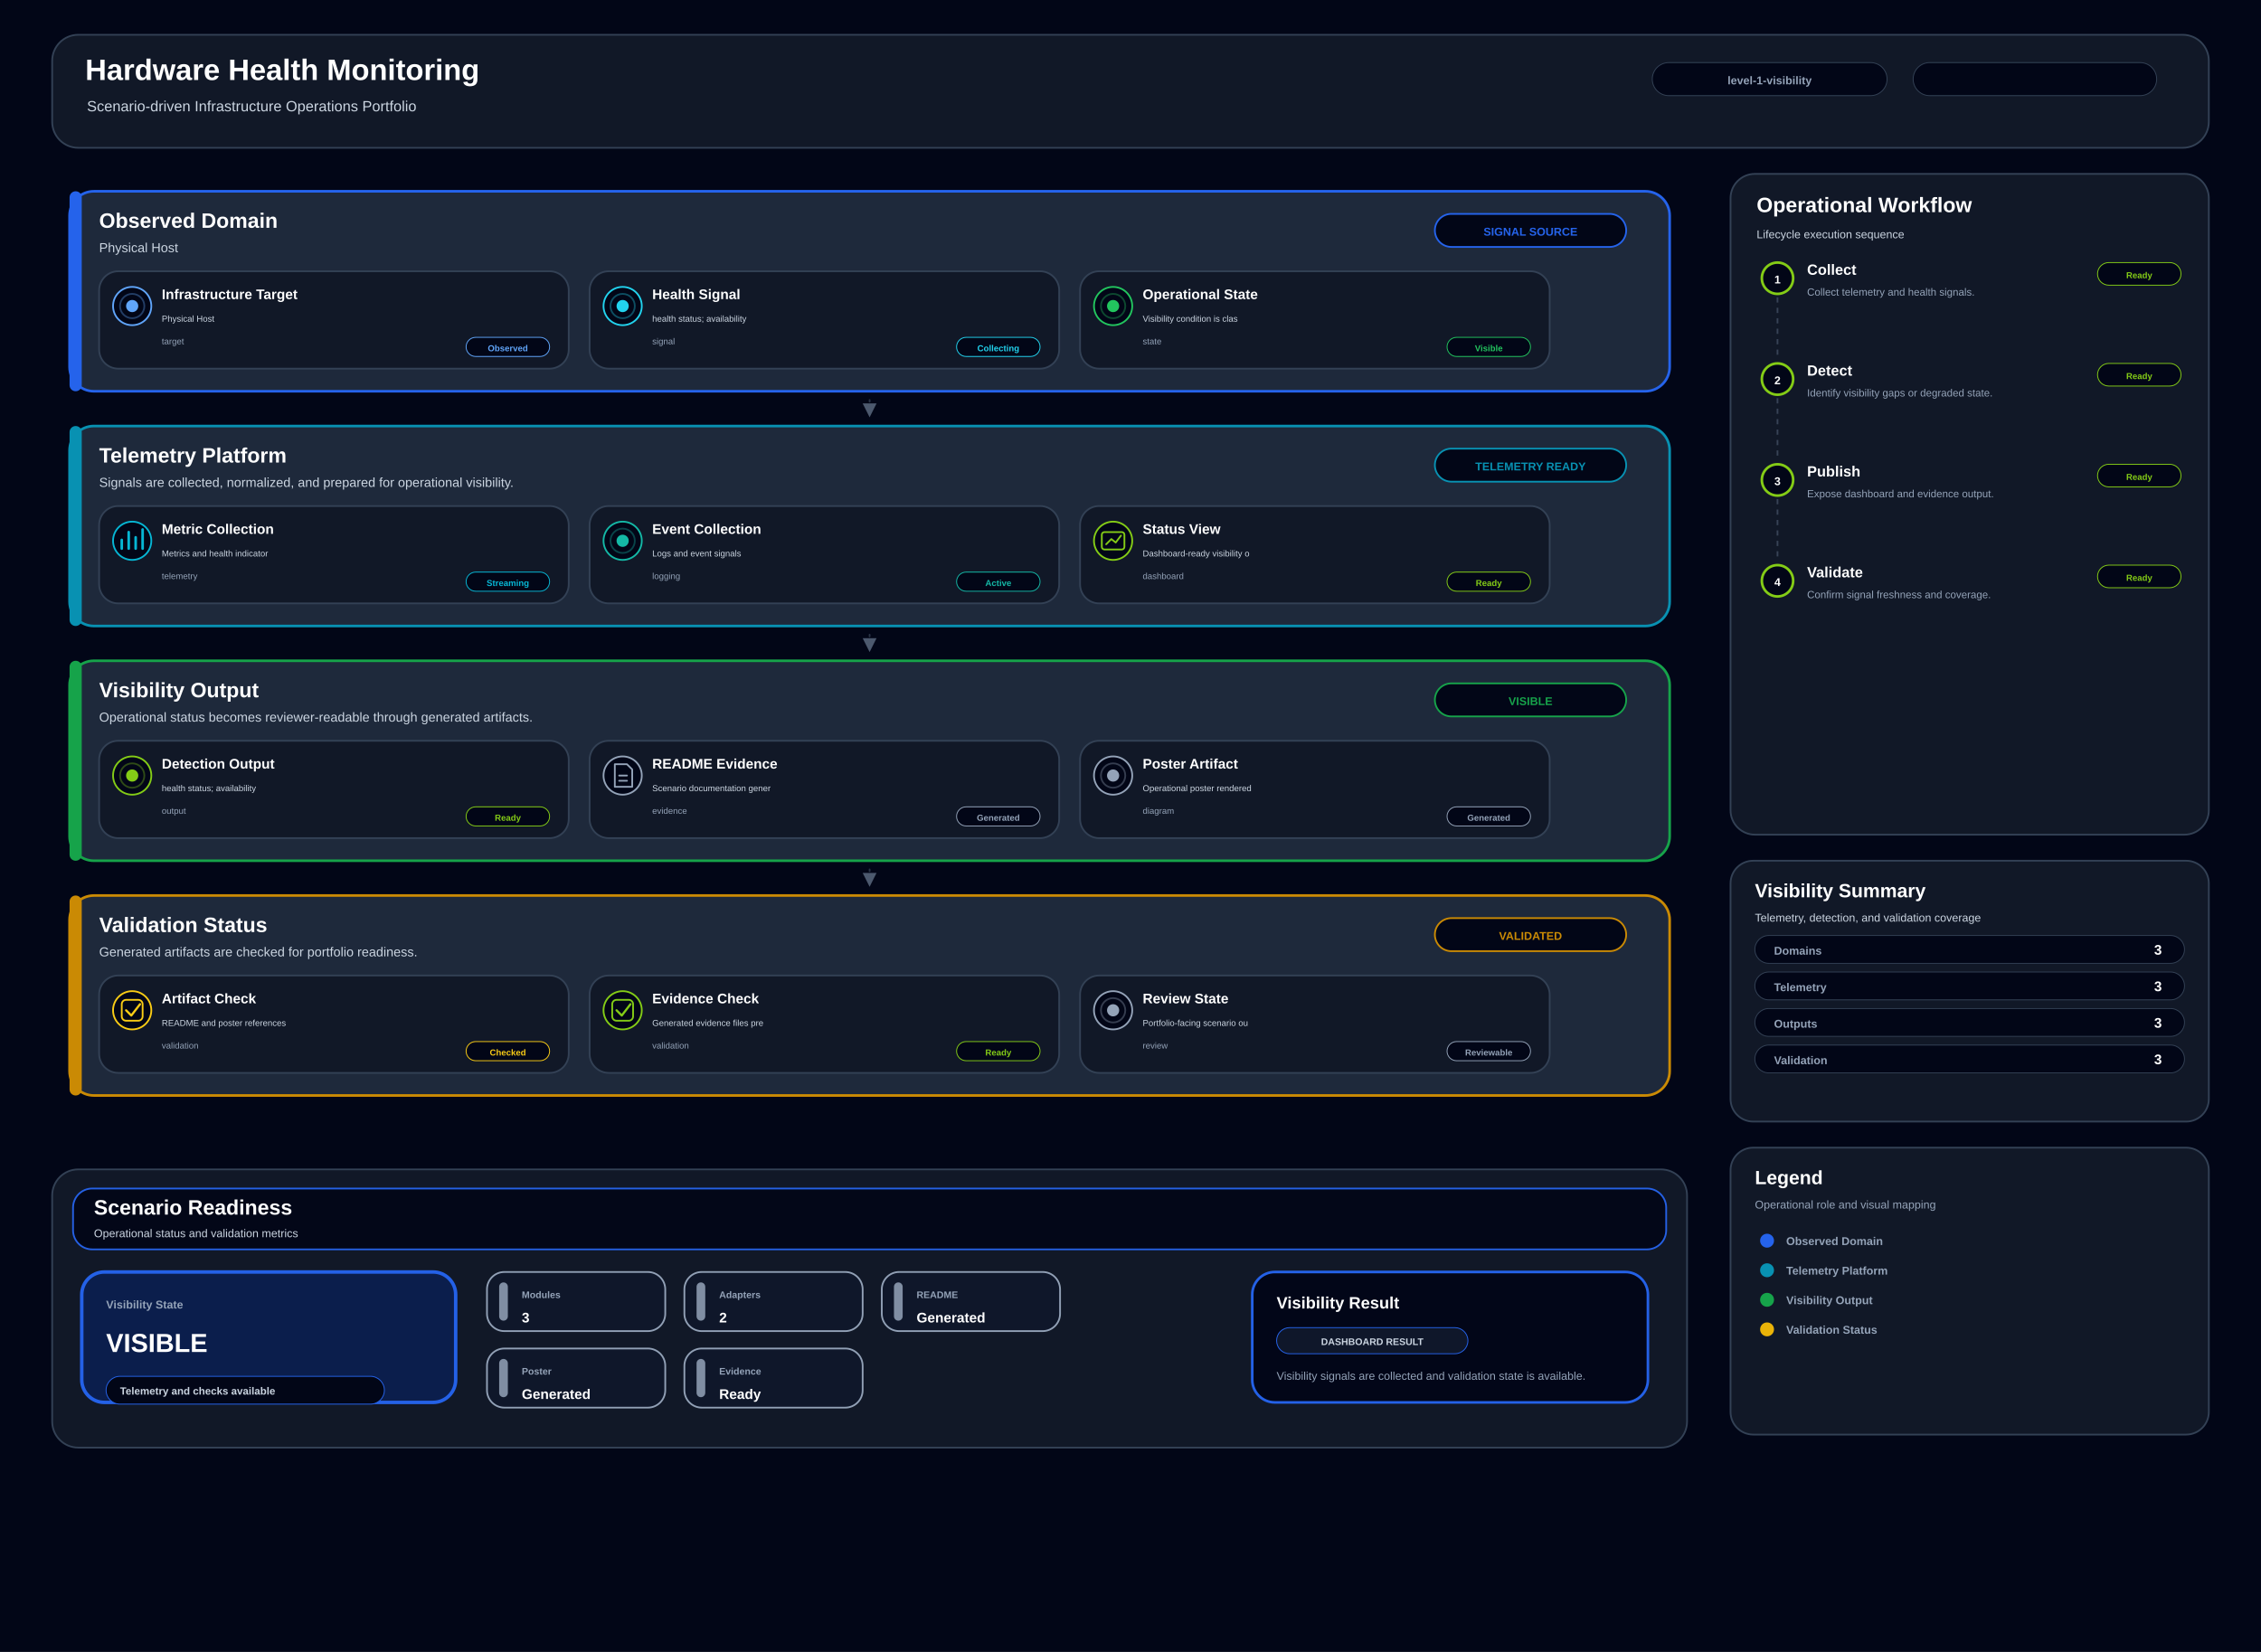
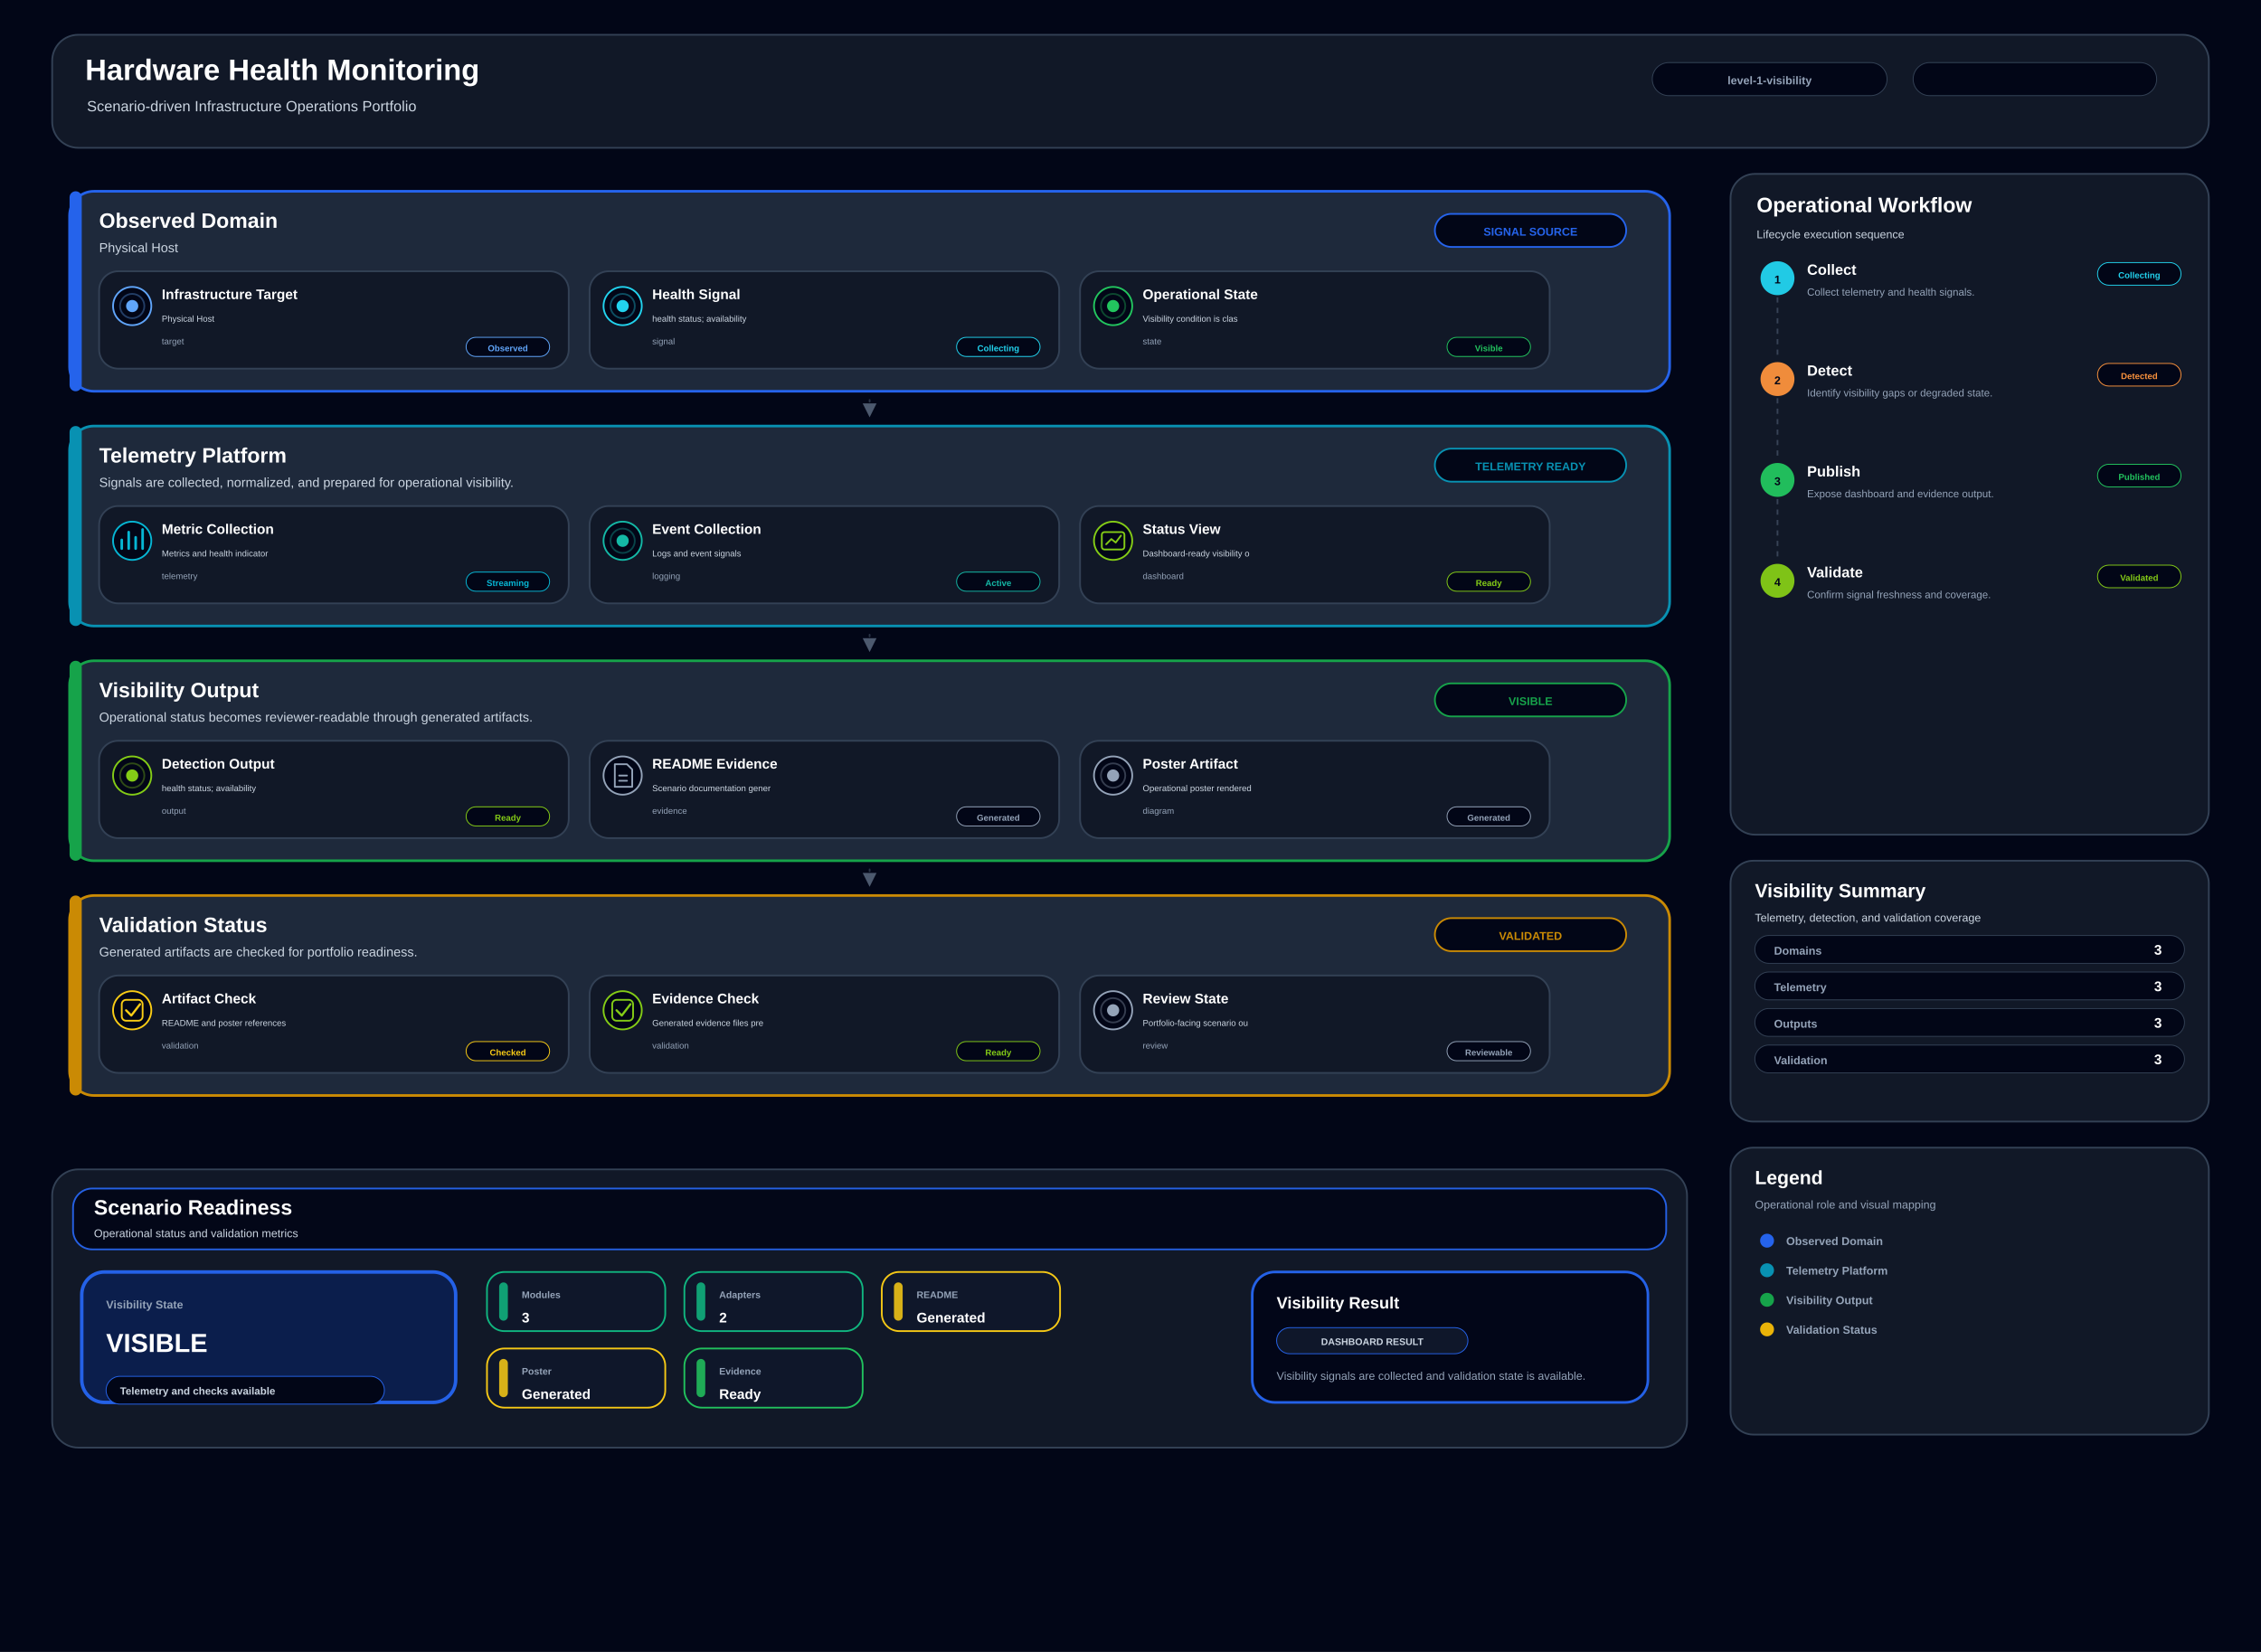
<svg xmlns="http://www.w3.org/2000/svg" width="2600" height="1900" viewBox="0 0 2600 1900" font-family="Arial, Helvetica, sans-serif">
  <style>text { font-family: Arial, Helvetica, sans-serif; letter-spacing: normal; word-spacing: normal; text-rendering: optimizeLegibility; font-kerning: normal; }</style>
  <style>text { font-family: Arial, Helvetica, sans-serif; letter-spacing: normal; word-spacing: normal; text-rendering: optimizeLegibility; font-kerning: normal; }</style>
  <rect width="2600" height="1900" fill="#020617" />
  <rect x="60" y="40" width="2480" height="130" rx="30" fill="#111827" stroke="#334155" stroke-width="2" />
  <text x="98" y="92" fill="#ffffff" font-size="34" font-weight="bold">Hardware Health Monitoring</text>
  <text x="100" y="128" fill="#cbd5e1" font-size="17">Scenario-driven Infrastructure Operations Portfolio</text>
  <rect x="1900" y="72" width="270" height="38" rx="19" fill="#020617" stroke="#334155" stroke-width="1" />
  <text x="2035" y="97" fill="#94a3b8" font-size="13" text-anchor="middle" font-weight="bold">level-1-visibility</text>
  <rect x="2200" y="72" width="280" height="38" rx="19" fill="#020617" stroke="#334155" stroke-width="1" />
  <text x="2340" y="97" fill="#94a3b8" font-size="13" text-anchor="middle" font-weight="bold" />
  <rect x="80" y="220" width="1840" height="230" rx="28" fill="#1e293b" stroke="#2563eb" stroke-width="3" />
  <rect x="80" y="220" width="14" height="230" rx="7" fill="#2563eb" />
  <text x="114" y="262" fill="#ffffff" font-size="24" font-weight="bold">Observed Domain</text>
  <text x="114" y="290" fill="#cbd5e1" font-size="15">Physical Host</text>
  <rect x="1650" y="246" width="220" height="38" rx="19" fill="#020617" stroke="#2563eb" stroke-width="2" />
  <text x="1760" y="271" fill="#2563eb" font-size="13" text-anchor="middle" font-weight="bold">SIGNAL SOURCE</text>
  <rect x="114" y="312" width="540" height="112" rx="22" fill="#111827" stroke="#334155" stroke-width="2" />
  <circle cx="152" cy="352" r="22" fill="#020617" stroke="#60a5fa" stroke-width="2" />
  <circle cx="152" cy="352" r="7" fill="#60a5fa" />
  <circle cx="152" cy="352" r="14" fill="none" stroke="#60a5fa" stroke-width="2" opacity="0.35" />
  <text x="186" y="344" fill="#ffffff" font-size="16" font-weight="bold">Infrastructure Target</text>
  <text x="186" y="370" fill="#cbd5e1" font-size="10">Physical Host</text>
  <text x="186" y="396" fill="#94a3b8" font-size="10">target</text>
  <rect x="536" y="388" width="96" height="22" rx="11" fill="#020617" stroke="#60a5fa" stroke-width="1" />
  <text x="584" y="404" fill="#60a5fa" font-size="10" text-anchor="middle" font-weight="bold">Observed</text>
  <rect x="678" y="312" width="540" height="112" rx="22" fill="#111827" stroke="#334155" stroke-width="2" />
  <circle cx="716" cy="352" r="22" fill="#020617" stroke="#22d3ee" stroke-width="2" />
  <circle cx="716" cy="352" r="7" fill="#22d3ee" />
  <circle cx="716" cy="352" r="14" fill="none" stroke="#22d3ee" stroke-width="2" opacity="0.35" />
  <text x="750" y="344" fill="#ffffff" font-size="16" font-weight="bold">Health Signal</text>
  <text x="750" y="370" fill="#cbd5e1" font-size="10">health status; availability </text>
  <text x="750" y="396" fill="#94a3b8" font-size="10">signal</text>
  <rect x="1100" y="388" width="96" height="22" rx="11" fill="#020617" stroke="#22d3ee" stroke-width="1" />
  <text x="1148" y="404" fill="#22d3ee" font-size="10" text-anchor="middle" font-weight="bold">Collecting</text>
  <rect x="1242" y="312" width="540" height="112" rx="22" fill="#111827" stroke="#334155" stroke-width="2" />
  <circle cx="1280" cy="352" r="22" fill="#020617" stroke="#22c55e" stroke-width="2" />
  <circle cx="1280" cy="352" r="7" fill="#22c55e" />
  <circle cx="1280" cy="352" r="14" fill="none" stroke="#22c55e" stroke-width="2" opacity="0.35" />
  <text x="1314" y="344" fill="#ffffff" font-size="16" font-weight="bold">Operational State</text>
  <text x="1314" y="370" fill="#cbd5e1" font-size="10">Visibility condition is clas</text>
  <text x="1314" y="396" fill="#94a3b8" font-size="10">state</text>
  <rect x="1664" y="388" width="96" height="22" rx="11" fill="#020617" stroke="#22c55e" stroke-width="1" />
  <text x="1712" y="404" fill="#22c55e" font-size="10" text-anchor="middle" font-weight="bold">Visible</text>
  <rect x="80" y="490" width="1840" height="230" rx="28" fill="#1e293b" stroke="#0891b2" stroke-width="3" />
  <rect x="80" y="490" width="14" height="230" rx="7" fill="#0891b2" />
  <text x="114" y="532" fill="#ffffff" font-size="24" font-weight="bold">Telemetry Platform</text>
  <text x="114" y="560" fill="#cbd5e1" font-size="15">Signals are collected, normalized, and prepared for operational visibility.</text>
  <rect x="1650" y="516" width="220" height="38" rx="19" fill="#020617" stroke="#0891b2" stroke-width="2" />
  <text x="1760" y="541" fill="#0891b2" font-size="13" text-anchor="middle" font-weight="bold">TELEMETRY READY</text>
  <rect x="114" y="582" width="540" height="112" rx="22" fill="#111827" stroke="#334155" stroke-width="2" />
  <circle cx="152" cy="622" r="22" fill="#020617" stroke="#06b6d4" stroke-width="2" />
  <line x1="140" y1="631" x2="140" y2="621" stroke="#06b6d4" stroke-width="3" stroke-linecap="round" />
  <line x1="148" y1="631" x2="148" y2="612" stroke="#06b6d4" stroke-width="3" stroke-linecap="round" />
  <line x1="156" y1="631" x2="156" y2="618" stroke="#06b6d4" stroke-width="3" stroke-linecap="round" />
  <line x1="164" y1="631" x2="164" y2="609" stroke="#06b6d4" stroke-width="3" stroke-linecap="round" />
  <text x="186" y="614" fill="#ffffff" font-size="16" font-weight="bold">Metric Collection</text>
  <text x="186" y="640" fill="#cbd5e1" font-size="10">Metrics and health indicator</text>
  <text x="186" y="666" fill="#94a3b8" font-size="10">telemetry</text>
  <rect x="536" y="658" width="96" height="22" rx="11" fill="#020617" stroke="#06b6d4" stroke-width="1" />
  <text x="584" y="674" fill="#06b6d4" font-size="10" text-anchor="middle" font-weight="bold">Streaming</text>
  <rect x="678" y="582" width="540" height="112" rx="22" fill="#111827" stroke="#334155" stroke-width="2" />
  <circle cx="716" cy="622" r="22" fill="#020617" stroke="#14b8a6" stroke-width="2" />
  <circle cx="716" cy="622" r="7" fill="#14b8a6" />
  <circle cx="716" cy="622" r="14" fill="none" stroke="#14b8a6" stroke-width="2" opacity="0.35" />
  <text x="750" y="614" fill="#ffffff" font-size="16" font-weight="bold">Event Collection</text>
  <text x="750" y="640" fill="#cbd5e1" font-size="10">Logs and event signals</text>
  <text x="750" y="666" fill="#94a3b8" font-size="10">logging</text>
  <rect x="1100" y="658" width="96" height="22" rx="11" fill="#020617" stroke="#14b8a6" stroke-width="1" />
  <text x="1148" y="674" fill="#14b8a6" font-size="10" text-anchor="middle" font-weight="bold">Active</text>
  <rect x="1242" y="582" width="540" height="112" rx="22" fill="#111827" stroke="#334155" stroke-width="2" />
  <circle cx="1280" cy="622" r="22" fill="#020617" stroke="#84cc16" stroke-width="2" />
  <rect x="1267" y="612" width="26" height="20" rx="3" fill="none" stroke="#84cc16" stroke-width="2" />
  <polyline points="1272,626 1278,620 1283,624 1289,616" fill="none" stroke="#84cc16" stroke-width="2" stroke-linecap="round" stroke-linejoin="round" />
  <text x="1314" y="614" fill="#ffffff" font-size="16" font-weight="bold">Status View</text>
  <text x="1314" y="640" fill="#cbd5e1" font-size="10">Dashboard-ready visibility o</text>
  <text x="1314" y="666" fill="#94a3b8" font-size="10">dashboard</text>
  <rect x="1664" y="658" width="96" height="22" rx="11" fill="#020617" stroke="#84cc16" stroke-width="1" />
  <text x="1712" y="674" fill="#84cc16" font-size="10" text-anchor="middle" font-weight="bold">Ready</text>
  <rect x="80" y="760" width="1840" height="230" rx="28" fill="#1e293b" stroke="#16a34a" stroke-width="3" />
  <rect x="80" y="760" width="14" height="230" rx="7" fill="#16a34a" />
  <text x="114" y="802" fill="#ffffff" font-size="24" font-weight="bold">Visibility Output</text>
  <text x="114" y="830" fill="#cbd5e1" font-size="15">Operational status becomes reviewer-readable through generated artifacts.</text>
  <rect x="1650" y="786" width="220" height="38" rx="19" fill="#020617" stroke="#16a34a" stroke-width="2" />
  <text x="1760" y="811" fill="#16a34a" font-size="13" text-anchor="middle" font-weight="bold">VISIBLE</text>
  <rect x="114" y="852" width="540" height="112" rx="22" fill="#111827" stroke="#334155" stroke-width="2" />
  <circle cx="152" cy="892" r="22" fill="#020617" stroke="#84cc16" stroke-width="2" />
  <circle cx="152" cy="892" r="7" fill="#84cc16" />
  <circle cx="152" cy="892" r="14" fill="none" stroke="#84cc16" stroke-width="2" opacity="0.35" />
  <text x="186" y="884" fill="#ffffff" font-size="16" font-weight="bold">Detection Output</text>
  <text x="186" y="910" fill="#cbd5e1" font-size="10">health status; availability </text>
  <text x="186" y="936" fill="#94a3b8" font-size="10">output</text>
  <rect x="536" y="928" width="96" height="22" rx="11" fill="#020617" stroke="#84cc16" stroke-width="1" />
  <text x="584" y="944" fill="#84cc16" font-size="10" text-anchor="middle" font-weight="bold">Ready</text>
  <rect x="678" y="852" width="540" height="112" rx="22" fill="#111827" stroke="#334155" stroke-width="2" />
  <circle cx="716" cy="892" r="22" fill="#020617" stroke="#94a3b8" stroke-width="2" />
  <polygon points="707,879 721,879 727,885 727,905 707,905" fill="none" stroke="#94a3b8" stroke-width="2" stroke-linejoin="round" />
  <line x1="712" y1="892" x2="721" y2="892" stroke="#94a3b8" stroke-width="2" stroke-linecap="round" />
  <line x1="712" y1="898" x2="721" y2="898" stroke="#94a3b8" stroke-width="2" stroke-linecap="round" />
  <text x="750" y="884" fill="#ffffff" font-size="16" font-weight="bold">README Evidence</text>
  <text x="750" y="910" fill="#cbd5e1" font-size="10">Scenario documentation gener</text>
  <text x="750" y="936" fill="#94a3b8" font-size="10">evidence</text>
  <rect x="1100" y="928" width="96" height="22" rx="11" fill="#020617" stroke="#94a3b8" stroke-width="1" />
  <text x="1148" y="944" fill="#94a3b8" font-size="10" text-anchor="middle" font-weight="bold">Generated</text>
  <rect x="1242" y="852" width="540" height="112" rx="22" fill="#111827" stroke="#334155" stroke-width="2" />
  <circle cx="1280" cy="892" r="22" fill="#020617" stroke="#94a3b8" stroke-width="2" />
  <circle cx="1280" cy="892" r="7" fill="#94a3b8" />
  <circle cx="1280" cy="892" r="14" fill="none" stroke="#94a3b8" stroke-width="2" opacity="0.35" />
  <text x="1314" y="884" fill="#ffffff" font-size="16" font-weight="bold">Poster Artifact</text>
  <text x="1314" y="910" fill="#cbd5e1" font-size="10">Operational poster rendered</text>
  <text x="1314" y="936" fill="#94a3b8" font-size="10">diagram</text>
  <rect x="1664" y="928" width="96" height="22" rx="11" fill="#020617" stroke="#94a3b8" stroke-width="1" />
  <text x="1712" y="944" fill="#94a3b8" font-size="10" text-anchor="middle" font-weight="bold">Generated</text>
  <rect x="80" y="1030" width="1840" height="230" rx="28" fill="#1e293b" stroke="#ca8a04" stroke-width="3" />
  <rect x="80" y="1030" width="14" height="230" rx="7" fill="#ca8a04" />
  <text x="114" y="1072" fill="#ffffff" font-size="24" font-weight="bold">Validation Status</text>
  <text x="114" y="1100" fill="#cbd5e1" font-size="15">Generated artifacts are checked for portfolio readiness.</text>
  <rect x="1650" y="1056" width="220" height="38" rx="19" fill="#020617" stroke="#ca8a04" stroke-width="2" />
  <text x="1760" y="1081" fill="#ca8a04" font-size="13" text-anchor="middle" font-weight="bold">VALIDATED</text>
  <rect x="114" y="1122" width="540" height="112" rx="22" fill="#111827" stroke="#334155" stroke-width="2" />
  <circle cx="152" cy="1162" r="22" fill="#020617" stroke="#facc15" stroke-width="2" />
  <rect x="140" y="1150" width="24" height="24" rx="5" fill="none" stroke="#facc15" stroke-width="2" />
  <polyline points="145,1162 151,1168 161,1155" fill="none" stroke="#facc15" stroke-width="2.5" stroke-linecap="round" stroke-linejoin="round" />
  <text x="186" y="1154" fill="#ffffff" font-size="16" font-weight="bold">Artifact Check</text>
  <text x="186" y="1180" fill="#cbd5e1" font-size="10">README and poster references</text>
  <text x="186" y="1206" fill="#94a3b8" font-size="10">validation</text>
  <rect x="536" y="1198" width="96" height="22" rx="11" fill="#020617" stroke="#facc15" stroke-width="1" />
  <text x="584" y="1214" fill="#facc15" font-size="10" text-anchor="middle" font-weight="bold">Checked</text>
  <rect x="678" y="1122" width="540" height="112" rx="22" fill="#111827" stroke="#334155" stroke-width="2" />
  <circle cx="716" cy="1162" r="22" fill="#020617" stroke="#84cc16" stroke-width="2" />
  <rect x="704" y="1150" width="24" height="24" rx="5" fill="none" stroke="#84cc16" stroke-width="2" />
  <polyline points="709,1162 715,1168 725,1155" fill="none" stroke="#84cc16" stroke-width="2.5" stroke-linecap="round" stroke-linejoin="round" />
  <text x="750" y="1154" fill="#ffffff" font-size="16" font-weight="bold">Evidence Check</text>
  <text x="750" y="1180" fill="#cbd5e1" font-size="10">Generated evidence files pre</text>
  <text x="750" y="1206" fill="#94a3b8" font-size="10">validation</text>
  <rect x="1100" y="1198" width="96" height="22" rx="11" fill="#020617" stroke="#84cc16" stroke-width="1" />
  <text x="1148" y="1214" fill="#84cc16" font-size="10" text-anchor="middle" font-weight="bold">Ready</text>
  <rect x="1242" y="1122" width="540" height="112" rx="22" fill="#111827" stroke="#334155" stroke-width="2" />
  <circle cx="1280" cy="1162" r="22" fill="#020617" stroke="#94a3b8" stroke-width="2" />
  <circle cx="1280" cy="1162" r="7" fill="#94a3b8" />
  <circle cx="1280" cy="1162" r="14" fill="none" stroke="#94a3b8" stroke-width="2" opacity="0.35" />
  <text x="1314" y="1154" fill="#ffffff" font-size="16" font-weight="bold">Review State</text>
  <text x="1314" y="1180" fill="#cbd5e1" font-size="10">Portfolio-facing scenario ou</text>
  <text x="1314" y="1206" fill="#94a3b8" font-size="10">review</text>
  <rect x="1664" y="1198" width="96" height="22" rx="11" fill="#020617" stroke="#94a3b8" stroke-width="1" />
  <text x="1712" y="1214" fill="#94a3b8" font-size="10" text-anchor="middle" font-weight="bold">Reviewable</text>
  <line x1="1000.0" y1="460" x2="1000.0" y2="462" stroke="#475569" stroke-width="2" stroke-linecap="round" stroke-dasharray="8 8" opacity="0.55" />
  <polygon points="992.0,464 1008.0,464 1000.0,480" fill="#64748b" opacity="0.75" />
  <line x1="1000.0" y1="730" x2="1000.0" y2="732" stroke="#475569" stroke-width="2" stroke-linecap="round" stroke-dasharray="8 8" opacity="0.55" />
  <polygon points="992.0,734 1008.0,734 1000.0,750" fill="#64748b" opacity="0.75" />
  <line x1="1000.0" y1="1000" x2="1000.0" y2="1002" stroke="#475569" stroke-width="2" stroke-linecap="round" stroke-dasharray="8 8" opacity="0.55" />
  <polygon points="992.0,1004 1008.0,1004 1000.0,1020" fill="#64748b" opacity="0.75" />
  <rect x="1990" y="200" width="550" height="760" rx="28" fill="#111827" stroke="#334155" stroke-width="2" />
  <text x="2020" y="244" fill="#ffffff" font-size="24" font-weight="bold">Operational Workflow</text>
  <text x="2020" y="274" fill="#cbd5e1" font-size="13">Lifecycle execution sequence</text>
-   <circle cx="2044" cy="320" r="18" fill="#020617" stroke="#84cc16" stroke-width="3" />
-   <text x="2044" y="326" fill="#ffffff" font-size="13" text-anchor="middle" font-weight="bold">1</text>
+   <circle cx="2044" cy="320" r="18" fill="#22d3ee" stroke="#22d3ee" stroke-width="3" opacity="0.95" />
+   <text x="2044" y="326" fill="#020617" font-size="13" text-anchor="middle" font-weight="bold">1</text>
  <text x="2078" y="316" fill="#ffffff" font-size="17" font-weight="bold">Collect</text>
  <text x="2078" y="340" fill="#94a3b8" font-size="12">Collect telemetry and health signals.</text>
-   <rect x="2412" y="302" width="96" height="26" rx="13" fill="#020617" stroke="#84cc16" stroke-width="1" />
-   <text x="2460" y="320" fill="#84cc16" font-size="10" text-anchor="middle" font-weight="bold">Ready</text>
+   <rect x="2412" y="302" width="96" height="26" rx="13" fill="#020617" stroke="#22d3ee" stroke-width="1" />
+   <text x="2460" y="320" fill="#22d3ee" font-size="10" text-anchor="middle" font-weight="bold">Collecting</text>
  <line x1="2044" y1="342" x2="2044" y2="412" stroke="#475569" stroke-width="2" stroke-dasharray="6 6" opacity="0.7" />
-   <circle cx="2044" cy="436" r="18" fill="#020617" stroke="#84cc16" stroke-width="3" />
-   <text x="2044" y="442" fill="#ffffff" font-size="13" text-anchor="middle" font-weight="bold">2</text>
+   <circle cx="2044" cy="436" r="18" fill="#fb923c" stroke="#fb923c" stroke-width="3" opacity="0.95" />
+   <text x="2044" y="442" fill="#020617" font-size="13" text-anchor="middle" font-weight="bold">2</text>
  <text x="2078" y="432" fill="#ffffff" font-size="17" font-weight="bold">Detect</text>
  <text x="2078" y="456" fill="#94a3b8" font-size="12">Identify visibility gaps or degraded state.</text>
-   <rect x="2412" y="418" width="96" height="26" rx="13" fill="#020617" stroke="#84cc16" stroke-width="1" />
-   <text x="2460" y="436" fill="#84cc16" font-size="10" text-anchor="middle" font-weight="bold">Ready</text>
+   <rect x="2412" y="418" width="96" height="26" rx="13" fill="#020617" stroke="#fb923c" stroke-width="1" />
+   <text x="2460" y="436" fill="#fb923c" font-size="10" text-anchor="middle" font-weight="bold">Detected</text>
  <line x1="2044" y1="458" x2="2044" y2="528" stroke="#475569" stroke-width="2" stroke-dasharray="6 6" opacity="0.7" />
-   <circle cx="2044" cy="552" r="18" fill="#020617" stroke="#84cc16" stroke-width="3" />
-   <text x="2044" y="558" fill="#ffffff" font-size="13" text-anchor="middle" font-weight="bold">3</text>
+   <circle cx="2044" cy="552" r="18" fill="#22c55e" stroke="#22c55e" stroke-width="3" opacity="0.95" />
+   <text x="2044" y="558" fill="#020617" font-size="13" text-anchor="middle" font-weight="bold">3</text>
  <text x="2078" y="548" fill="#ffffff" font-size="17" font-weight="bold">Publish</text>
  <text x="2078" y="572" fill="#94a3b8" font-size="12">Expose dashboard and evidence output.</text>
-   <rect x="2412" y="534" width="96" height="26" rx="13" fill="#020617" stroke="#84cc16" stroke-width="1" />
-   <text x="2460" y="552" fill="#84cc16" font-size="10" text-anchor="middle" font-weight="bold">Ready</text>
+   <rect x="2412" y="534" width="96" height="26" rx="13" fill="#020617" stroke="#22c55e" stroke-width="1" />
+   <text x="2460" y="552" fill="#22c55e" font-size="10" text-anchor="middle" font-weight="bold">Published</text>
  <line x1="2044" y1="574" x2="2044" y2="644" stroke="#475569" stroke-width="2" stroke-dasharray="6 6" opacity="0.7" />
-   <circle cx="2044" cy="668" r="18" fill="#020617" stroke="#84cc16" stroke-width="3" />
-   <text x="2044" y="674" fill="#ffffff" font-size="13" text-anchor="middle" font-weight="bold">4</text>
+   <circle cx="2044" cy="668" r="18" fill="#84cc16" stroke="#84cc16" stroke-width="3" opacity="0.95" />
+   <text x="2044" y="674" fill="#020617" font-size="13" text-anchor="middle" font-weight="bold">4</text>
  <text x="2078" y="664" fill="#ffffff" font-size="17" font-weight="bold">Validate</text>
  <text x="2078" y="688" fill="#94a3b8" font-size="12">Confirm signal freshness and coverage.</text>
  <rect x="2412" y="650" width="96" height="26" rx="13" fill="#020617" stroke="#84cc16" stroke-width="1" />
-   <text x="2460" y="668" fill="#84cc16" font-size="10" text-anchor="middle" font-weight="bold">Ready</text>
+   <text x="2460" y="668" fill="#84cc16" font-size="10" text-anchor="middle" font-weight="bold">Validated</text>
  <rect x="1990" y="990" width="550" height="300" rx="26" fill="#111827" stroke="#334155" stroke-width="2" />
  <text x="2018" y="1032" fill="#ffffff" font-size="22" font-weight="bold">Visibility Summary</text>
  <text x="2018" y="1060" fill="#cbd5e1" font-size="13">Telemetry, detection, and validation coverage</text>
  <rect x="2018" y="1076" width="494" height="32" rx="16" fill="#020617" stroke="#334155" stroke-width="1" />
  <text x="2040" y="1098" fill="#94a3b8" font-size="13" font-weight="bold">Domains</text>
  <text x="2486" y="1098" fill="#ffffff" font-size="16" text-anchor="end" font-weight="bold">3</text>
  <rect x="2018" y="1118" width="494" height="32" rx="16" fill="#020617" stroke="#334155" stroke-width="1" />
  <text x="2040" y="1140" fill="#94a3b8" font-size="13" font-weight="bold">Telemetry</text>
  <text x="2486" y="1140" fill="#ffffff" font-size="16" text-anchor="end" font-weight="bold">3</text>
  <rect x="2018" y="1160" width="494" height="32" rx="16" fill="#020617" stroke="#334155" stroke-width="1" />
  <text x="2040" y="1182" fill="#94a3b8" font-size="13" font-weight="bold">Outputs</text>
  <text x="2486" y="1182" fill="#ffffff" font-size="16" text-anchor="end" font-weight="bold">3</text>
  <rect x="2018" y="1202" width="494" height="32" rx="16" fill="#020617" stroke="#334155" stroke-width="1" />
  <text x="2040" y="1224" fill="#94a3b8" font-size="13" font-weight="bold">Validation</text>
  <text x="2486" y="1224" fill="#ffffff" font-size="16" text-anchor="end" font-weight="bold">3</text>
  <rect x="60" y="1345" width="1880" height="320" rx="30" fill="#111827" stroke="#334155" stroke-width="2" />
  <rect x="84" y="1367" width="1832" height="70" rx="22" fill="#020617" stroke="#2563eb" stroke-width="2" opacity="0.96" />
  <text x="108" y="1397" fill="#ffffff" font-size="24" font-weight="bold">Scenario Readiness</text>
  <text x="108" y="1423" fill="#cbd5e1" font-size="13">Operational status and validation metrics</text>
  <rect x="94" y="1463" width="430" height="150" rx="26" fill="#0b1f4d" stroke="#2563eb" stroke-width="4" opacity="0.98" />
  <text x="122" y="1505" fill="#94a3b8" font-size="13" font-weight="bold">Visibility State</text>
  <text x="122" y="1555" fill="#ffffff" font-size="30" font-weight="bold">VISIBLE</text>
  <rect x="122" y="1583" width="320" height="32" rx="16" fill="#020617" stroke="#2563eb" stroke-width="1" />
  <text x="138" y="1604" fill="#cbd5e1" font-size="12" font-weight="bold">Telemetry and checks available</text>
-   <rect x="560" y="1463" width="205" height="68" rx="20" fill="#0f172a" stroke="#94a3b8" stroke-width="2" opacity="0.98" />
-   <rect x="574" y="1475" width="10" height="44" rx="5" fill="#94a3b8" opacity="0.85" />
+   <rect x="560" y="1463" width="205" height="68" rx="20" fill="#0f172a" stroke="#10b981" stroke-width="2" opacity="0.98" />
+   <rect x="574" y="1475" width="10" height="44" rx="5" fill="#10b981" opacity="0.85" />
  <text x="600" y="1493" fill="#94a3b8" font-size="11" font-weight="bold">Modules</text>
  <text x="600" y="1521" fill="#ffffff" font-size="16" font-weight="bold">3</text>
-   <rect x="787" y="1463" width="205" height="68" rx="20" fill="#0f172a" stroke="#94a3b8" stroke-width="2" opacity="0.98" />
-   <rect x="801" y="1475" width="10" height="44" rx="5" fill="#94a3b8" opacity="0.85" />
+   <rect x="787" y="1463" width="205" height="68" rx="20" fill="#0f172a" stroke="#10b981" stroke-width="2" opacity="0.98" />
+   <rect x="801" y="1475" width="10" height="44" rx="5" fill="#10b981" opacity="0.85" />
  <text x="827" y="1493" fill="#94a3b8" font-size="11" font-weight="bold">Adapters</text>
  <text x="827" y="1521" fill="#ffffff" font-size="16" font-weight="bold">2</text>
-   <rect x="1014" y="1463" width="205" height="68" rx="20" fill="#0f172a" stroke="#94a3b8" stroke-width="2" opacity="0.98" />
-   <rect x="1028" y="1475" width="10" height="44" rx="5" fill="#94a3b8" opacity="0.85" />
+   <rect x="1014" y="1463" width="205" height="68" rx="20" fill="#0f172a" stroke="#facc15" stroke-width="2" opacity="0.98" />
+   <rect x="1028" y="1475" width="10" height="44" rx="5" fill="#facc15" opacity="0.85" />
  <text x="1054" y="1493" fill="#94a3b8" font-size="11" font-weight="bold">README</text>
  <text x="1054" y="1521" fill="#ffffff" font-size="16" font-weight="bold">Generated</text>
-   <rect x="560" y="1551" width="205" height="68" rx="20" fill="#0f172a" stroke="#94a3b8" stroke-width="2" opacity="0.98" />
-   <rect x="574" y="1563" width="10" height="44" rx="5" fill="#94a3b8" opacity="0.85" />
+   <rect x="560" y="1551" width="205" height="68" rx="20" fill="#0f172a" stroke="#facc15" stroke-width="2" opacity="0.98" />
+   <rect x="574" y="1563" width="10" height="44" rx="5" fill="#facc15" opacity="0.85" />
  <text x="600" y="1581" fill="#94a3b8" font-size="11" font-weight="bold">Poster</text>
  <text x="600" y="1609" fill="#ffffff" font-size="16" font-weight="bold">Generated</text>
-   <rect x="787" y="1551" width="205" height="68" rx="20" fill="#0f172a" stroke="#94a3b8" stroke-width="2" opacity="0.98" />
-   <rect x="801" y="1563" width="10" height="44" rx="5" fill="#94a3b8" opacity="0.85" />
+   <rect x="787" y="1551" width="205" height="68" rx="20" fill="#0f172a" stroke="#22c55e" stroke-width="2" opacity="0.98" />
+   <rect x="801" y="1563" width="10" height="44" rx="5" fill="#22c55e" opacity="0.85" />
  <text x="827" y="1581" fill="#94a3b8" font-size="11" font-weight="bold">Evidence</text>
  <text x="827" y="1609" fill="#ffffff" font-size="16" font-weight="bold">Ready</text>
  <rect x="1440" y="1463" width="455" height="150" rx="26" fill="#020617" stroke="#2563eb" stroke-width="3" opacity="0.98" />
  <text x="1468" y="1505" fill="#ffffff" font-size="19" font-weight="bold">Visibility Result</text>
  <rect x="1468" y="1527" width="220" height="30" rx="15" fill="#0f172a" stroke="#2563eb" stroke-width="1" />
  <text x="1578" y="1547" fill="#cbd5e1" font-size="11" text-anchor="middle" font-weight="bold">DASHBOARD RESULT</text>
  <text x="1468" y="1587" fill="#94a3b8" font-size="13">Visibility signals are collected and validation state is available.</text>
  <rect x="1990" y="1320" width="550" height="330" rx="26" fill="#111827" stroke="#334155" stroke-width="2" />
  <text x="2018" y="1362" fill="#ffffff" font-size="22" font-weight="bold">Legend</text>
  <text x="2018" y="1390" fill="#94a3b8" font-size="13">Operational role and visual mapping</text>
  <circle cx="2032" cy="1427" r="8" fill="#2563eb" />
  <text x="2054" y="1432" fill="#94a3b8" font-size="13" font-weight="bold">Observed Domain</text>
  <circle cx="2032" cy="1461" r="8" fill="#0891b2" />
  <text x="2054" y="1466" fill="#94a3b8" font-size="13" font-weight="bold">Telemetry Platform</text>
  <circle cx="2032" cy="1495" r="8" fill="#16a34a" />
  <text x="2054" y="1500" fill="#94a3b8" font-size="13" font-weight="bold">Visibility Output</text>
  <circle cx="2032" cy="1529" r="8" fill="#eab308" />
  <text x="2054" y="1534" fill="#94a3b8" font-size="13" font-weight="bold">Validation Status</text>
</svg>
